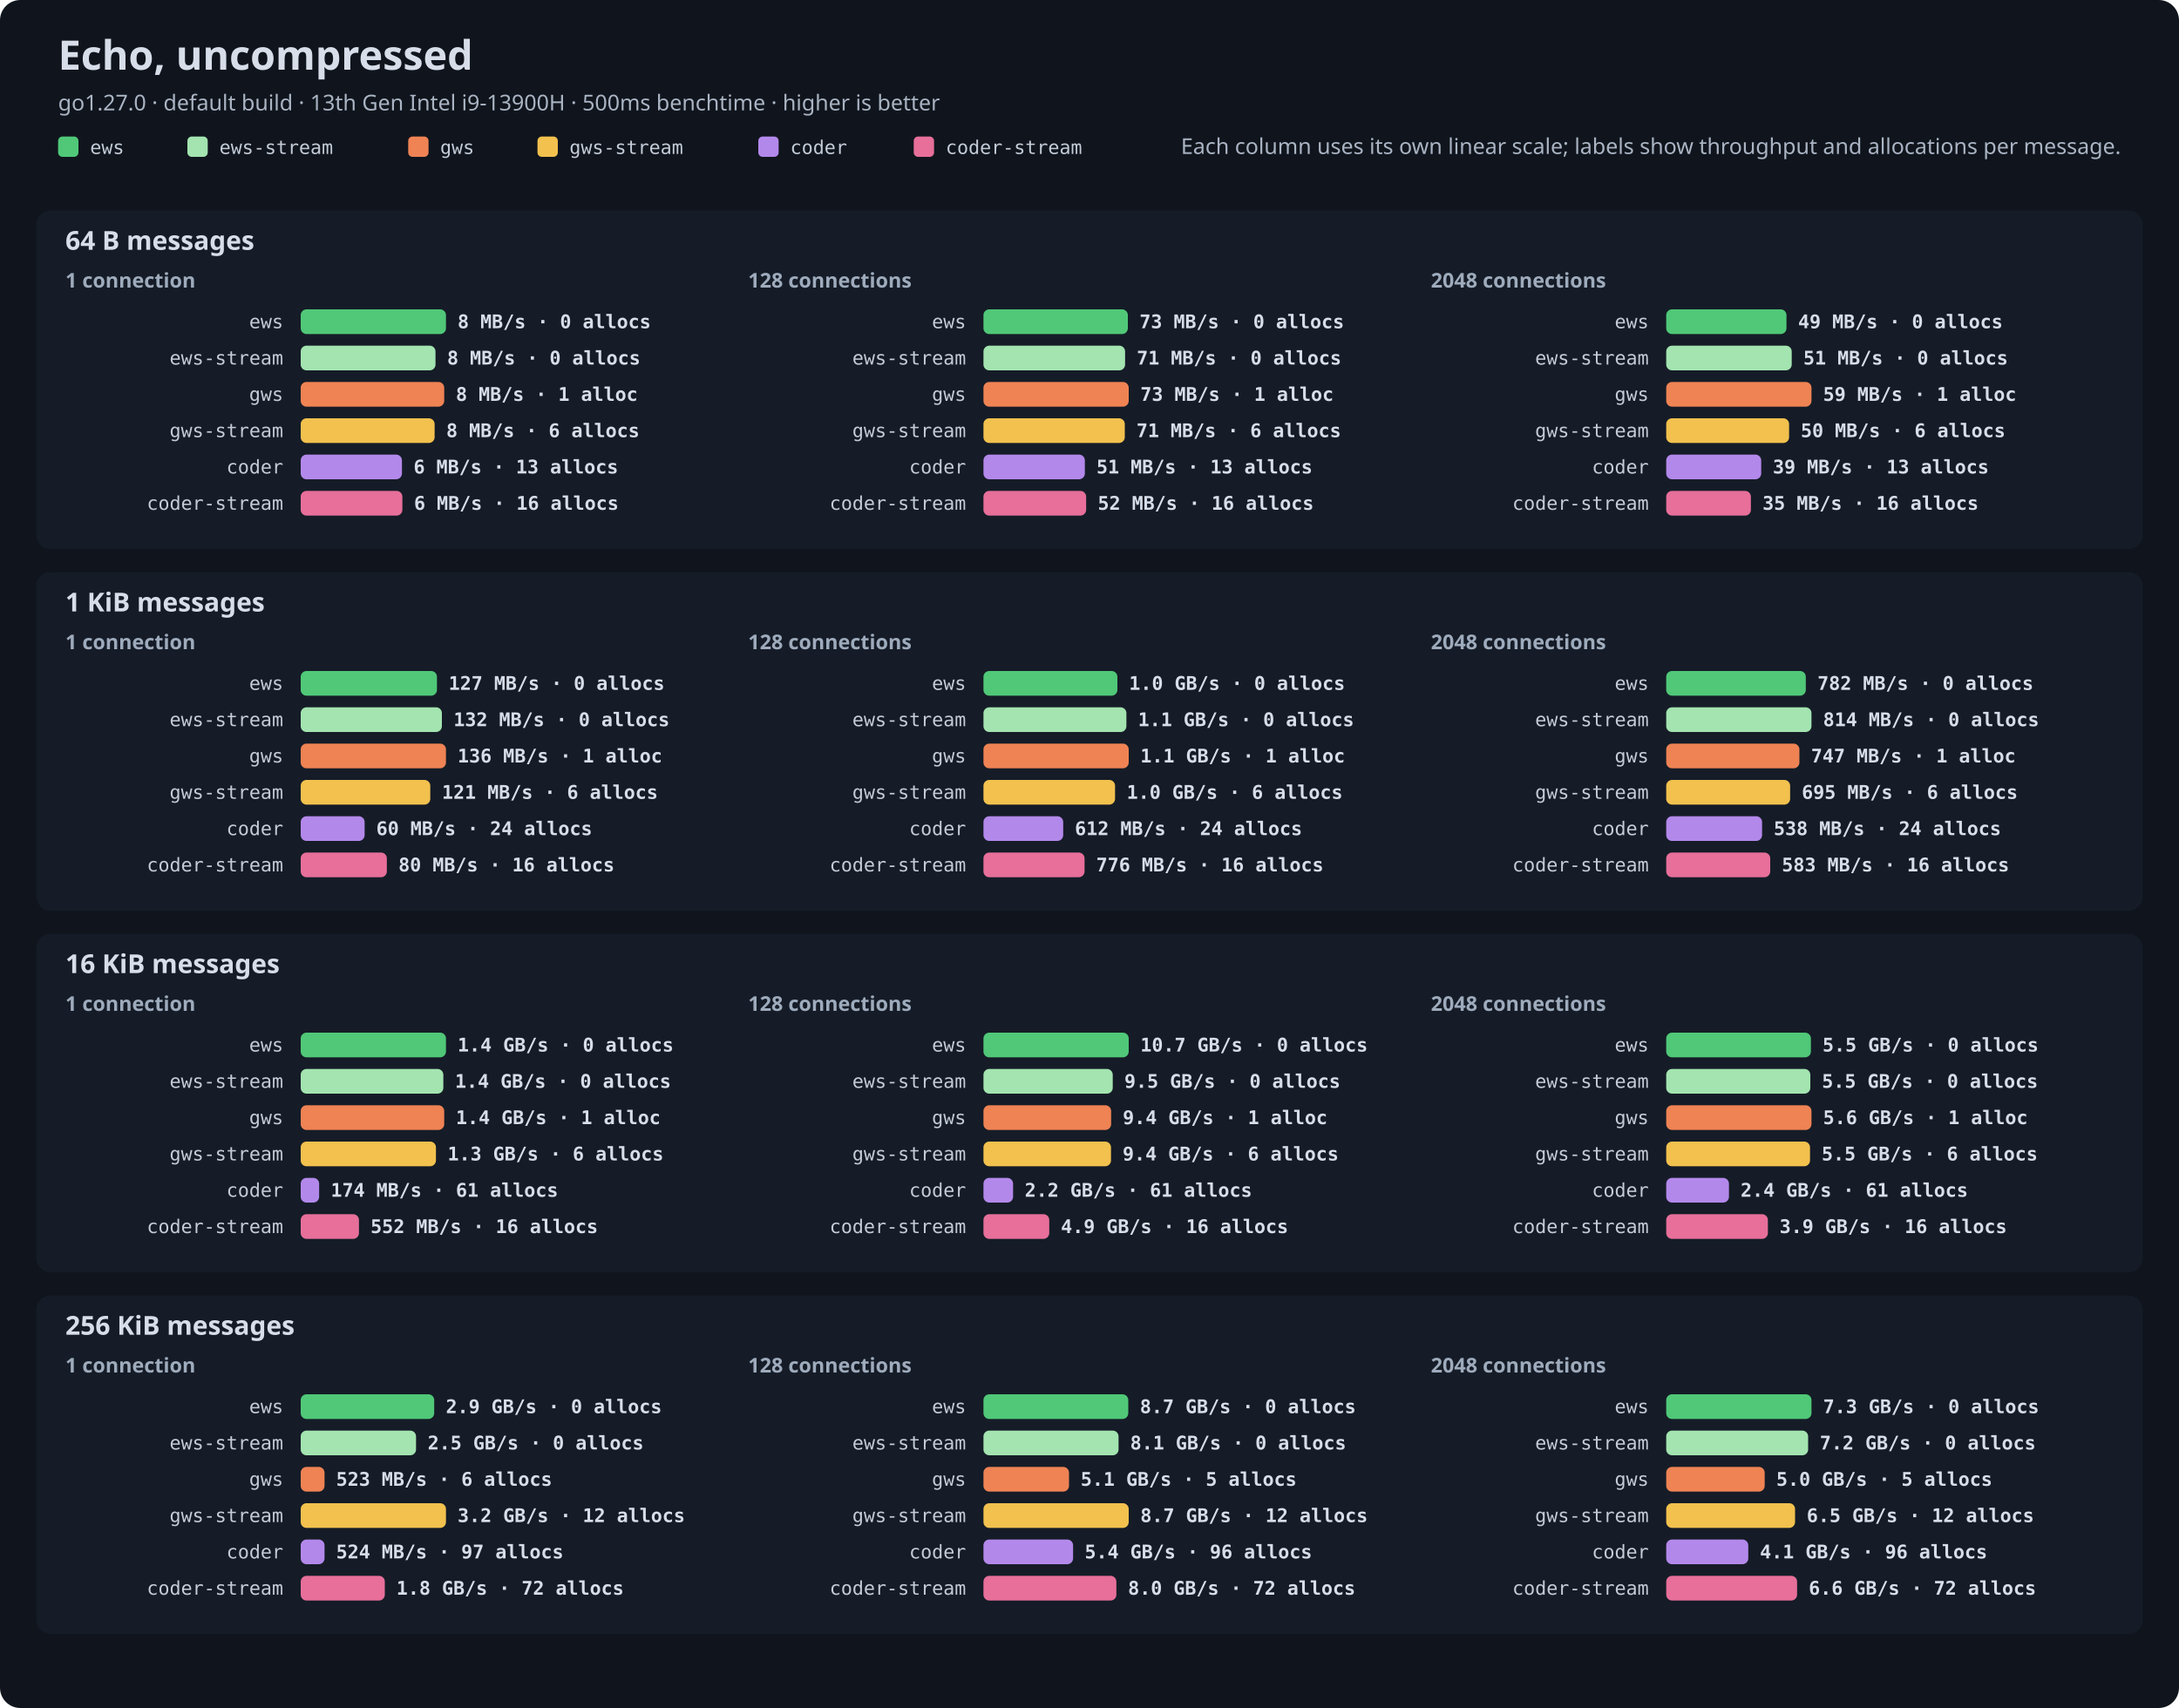
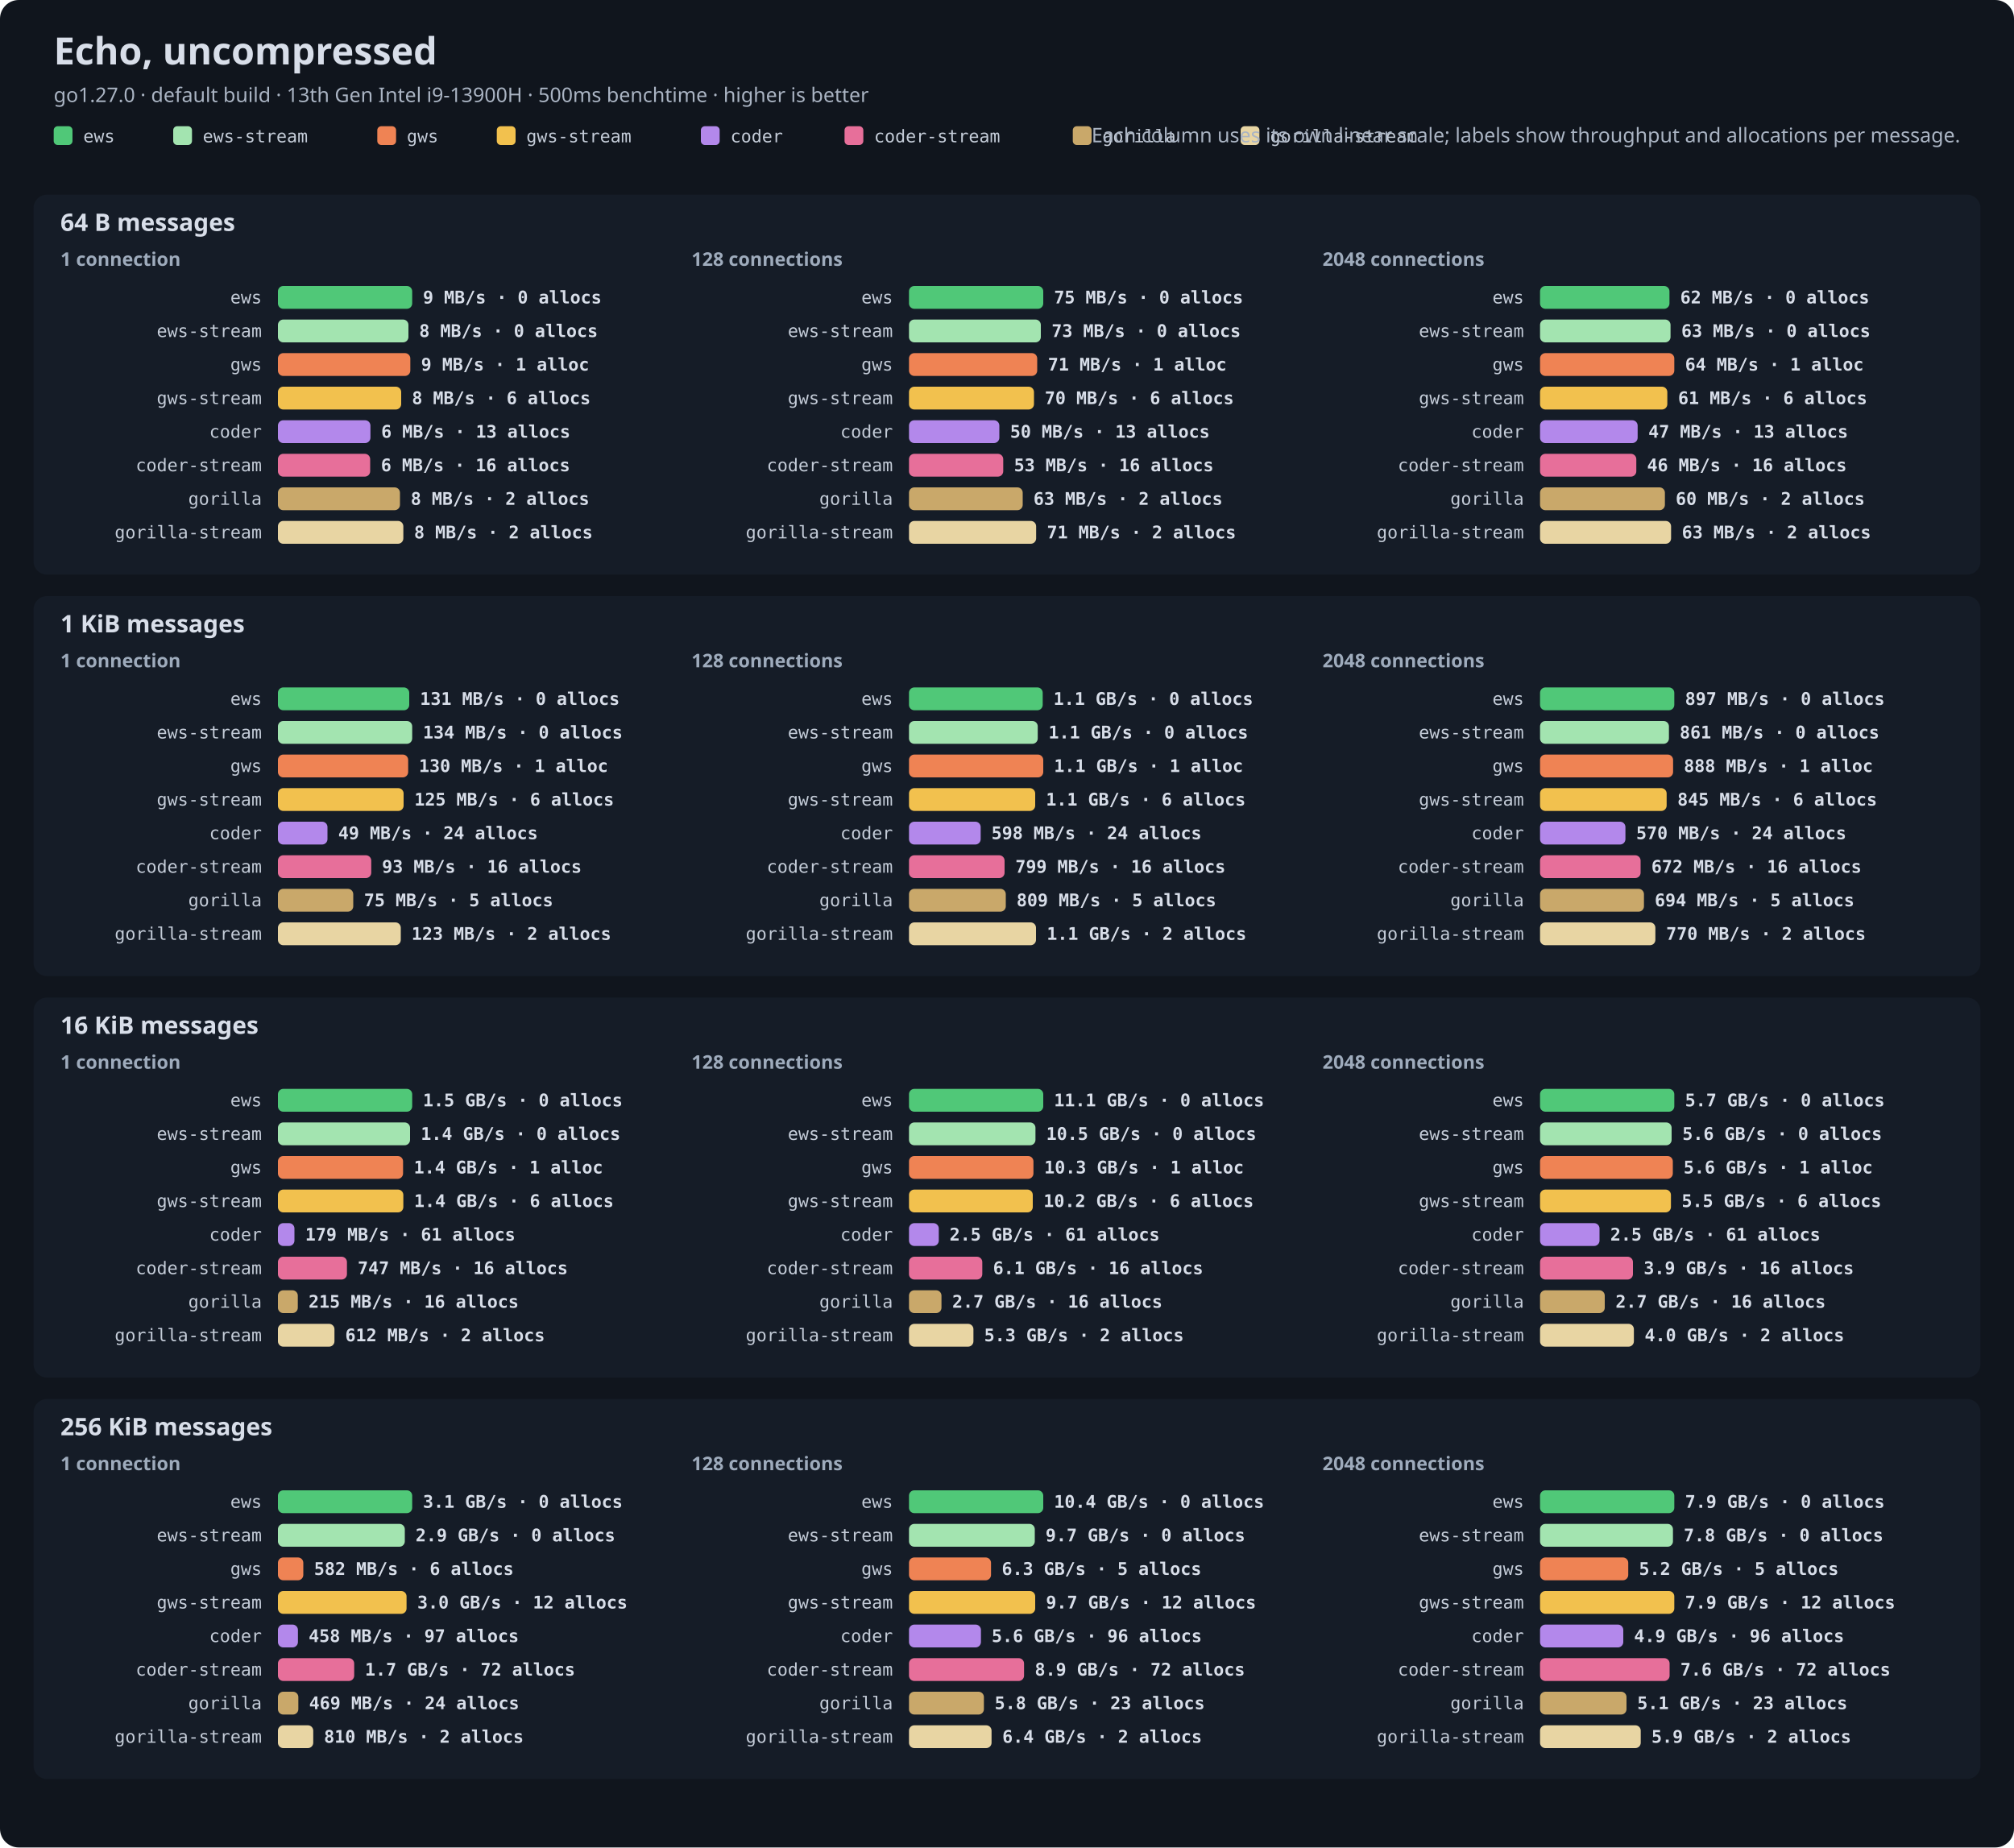
- <svg xmlns="http://www.w3.org/2000/svg" width="1500" height="1176" viewBox="0 0 1500 1176" role="img" aria-labelledby="title desc">
+ <svg xmlns="http://www.w3.org/2000/svg" width="1500" height="1376" viewBox="0 0 1500 1376" role="img" aria-labelledby="title desc">
  <style>text{font-family:ui-monospace,SFMono-Regular,Menlo,Consolas,monospace;fill:#d8dee9}.title{font-family:ui-sans-serif,system-ui,sans-serif;font-size:28px;font-weight:700}.subtitle{font-family:ui-sans-serif,system-ui,sans-serif;font-size:15px;fill:#aab4c3}.group{font-family:ui-sans-serif,system-ui,sans-serif;font-size:18px;font-weight:650}.contract{font-family:ui-sans-serif,system-ui,sans-serif;font-size:14px;font-weight:650;fill:#9eabbc}.series{font-size:13px;fill:#c4ccd8}.value{font-size:13px;font-weight:650}.panel{fill:#151c27}</style>
-   <rect width="1500" height="1176" rx="14" fill="#10151d" />
+   <rect width="1500" height="1376" rx="14" fill="#10151d" />
  <text class="title" x="40" y="48">Echo, uncompressed</text>
  <text class="subtitle" x="40" y="76">go1.27.0 · default build · 13th Gen Intel i9-13900H · 500ms benchtime · higher is better</text>
  <rect x="40" y="94" width="14" height="14" rx="3" fill="#50c878" />
  <text class="series" x="62" y="106">ews</text>
  <rect x="129" y="94" width="14" height="14" rx="3" fill="#a3e4b0" />
  <text class="series" x="151" y="106">ews-stream</text>
  <rect x="281" y="94" width="14" height="14" rx="3" fill="#ef8354" />
  <text class="series" x="303" y="106">gws</text>
  <rect x="370" y="94" width="14" height="14" rx="3" fill="#f2c14e" />
  <text class="series" x="392" y="106">gws-stream</text>
  <rect x="522" y="94" width="14" height="14" rx="3" fill="#b388eb" />
  <text class="series" x="544" y="106">coder</text>
  <rect x="629" y="94" width="14" height="14" rx="3" fill="#e76f9a" />
  <text class="series" x="651" y="106">coder-stream</text>
+   <rect x="799" y="94" width="14" height="14" rx="3" fill="#c9a86a" />
+   <text class="series" x="821" y="106">gorilla</text>
+   <rect x="924" y="94" width="14" height="14" rx="3" fill="#e8d5a3" />
+   <text class="series" x="946" y="106">gorilla-stream</text>
  <text class="subtitle" x="1460" y="106" text-anchor="end">Each column uses its own linear scale; labels show throughput and allocations per message.</text>
  <g transform="translate(0,145)">
-     <rect class="panel" x="25" y="0" width="1450" height="233" rx="10" />
+     <rect class="panel" x="25" y="0" width="1450" height="283" rx="10" />
    <text class="group" x="45" y="27">64 B messages</text>
    <text class="contract" x="45" y="53">1 connection</text>
    <text class="series" x="195" y="81" text-anchor="end">ews</text>
    <rect x="207" y="68" width="100.0" height="17" rx="4" fill="#50c878" />
-     <text class="value" x="315.0" y="81">8 MB/s · 0 allocs</text>
+     <text class="value" x="315.0" y="81">9 MB/s · 0 allocs</text>
    <text class="series" x="195" y="106" text-anchor="end">ews-stream</text>
-     <rect x="207" y="93" width="92.8" height="17" rx="4" fill="#a3e4b0" />
-     <text class="value" x="307.8" y="106">8 MB/s · 0 allocs</text>
+     <rect x="207" y="93" width="97.2" height="17" rx="4" fill="#a3e4b0" />
+     <text class="value" x="312.2" y="106">8 MB/s · 0 allocs</text>
    <text class="series" x="195" y="131" text-anchor="end">gws</text>
-     <rect x="207" y="118" width="98.8" height="17" rx="4" fill="#ef8354" />
-     <text class="value" x="313.8" y="131">8 MB/s · 1 alloc</text>
+     <rect x="207" y="118" width="98.6" height="17" rx="4" fill="#ef8354" />
+     <text class="value" x="313.6" y="131">9 MB/s · 1 alloc</text>
    <text class="series" x="195" y="156" text-anchor="end">gws-stream</text>
-     <rect x="207" y="143" width="92.2" height="17" rx="4" fill="#f2c14e" />
-     <text class="value" x="307.2" y="156">8 MB/s · 6 allocs</text>
+     <rect x="207" y="143" width="91.8" height="17" rx="4" fill="#f2c14e" />
+     <text class="value" x="306.8" y="156">8 MB/s · 6 allocs</text>
    <text class="series" x="195" y="181" text-anchor="end">coder</text>
-     <rect x="207" y="168" width="69.7" height="17" rx="4" fill="#b388eb" />
-     <text class="value" x="284.7" y="181">6 MB/s · 13 allocs</text>
+     <rect x="207" y="168" width="68.9" height="17" rx="4" fill="#b388eb" />
+     <text class="value" x="283.9" y="181">6 MB/s · 13 allocs</text>
    <text class="series" x="195" y="206" text-anchor="end">coder-stream</text>
-     <rect x="207" y="193" width="70.0" height="17" rx="4" fill="#e76f9a" />
-     <text class="value" x="285.0" y="206">6 MB/s · 16 allocs</text>
+     <rect x="207" y="193" width="68.7" height="17" rx="4" fill="#e76f9a" />
+     <text class="value" x="283.7" y="206">6 MB/s · 16 allocs</text>
+     <text class="series" x="195" y="231" text-anchor="end">gorilla</text>
+     <rect x="207" y="218" width="90.9" height="17" rx="4" fill="#c9a86a" />
+     <text class="value" x="305.9" y="231">8 MB/s · 2 allocs</text>
+     <text class="series" x="195" y="256" text-anchor="end">gorilla-stream</text>
+     <rect x="207" y="243" width="93.4" height="17" rx="4" fill="#e8d5a3" />
+     <text class="value" x="308.4" y="256">8 MB/s · 2 allocs</text>
    <text class="contract" x="515" y="53">128 connections</text>
    <text class="series" x="665" y="81" text-anchor="end">ews</text>
-     <rect x="677" y="68" width="99.4" height="17" rx="4" fill="#50c878" />
-     <text class="value" x="784.4" y="81">73 MB/s · 0 allocs</text>
+     <rect x="677" y="68" width="100.0" height="17" rx="4" fill="#50c878" />
+     <text class="value" x="785.0" y="81">75 MB/s · 0 allocs</text>
    <text class="series" x="665" y="106" text-anchor="end">ews-stream</text>
-     <rect x="677" y="93" width="97.5" height="17" rx="4" fill="#a3e4b0" />
-     <text class="value" x="782.5" y="106">71 MB/s · 0 allocs</text>
+     <rect x="677" y="93" width="98.2" height="17" rx="4" fill="#a3e4b0" />
+     <text class="value" x="783.2" y="106">73 MB/s · 0 allocs</text>
    <text class="series" x="665" y="131" text-anchor="end">gws</text>
-     <rect x="677" y="118" width="100.0" height="17" rx="4" fill="#ef8354" />
-     <text class="value" x="785.0" y="131">73 MB/s · 1 alloc</text>
+     <rect x="677" y="118" width="95.5" height="17" rx="4" fill="#ef8354" />
+     <text class="value" x="780.5" y="131">71 MB/s · 1 alloc</text>
    <text class="series" x="665" y="156" text-anchor="end">gws-stream</text>
-     <rect x="677" y="143" width="97.3" height="17" rx="4" fill="#f2c14e" />
-     <text class="value" x="782.3" y="156">71 MB/s · 6 allocs</text>
+     <rect x="677" y="143" width="93.1" height="17" rx="4" fill="#f2c14e" />
+     <text class="value" x="778.1" y="156">70 MB/s · 6 allocs</text>
    <text class="series" x="665" y="181" text-anchor="end">coder</text>
-     <rect x="677" y="168" width="69.8" height="17" rx="4" fill="#b388eb" />
-     <text class="value" x="754.8" y="181">51 MB/s · 13 allocs</text>
+     <rect x="677" y="168" width="67.3" height="17" rx="4" fill="#b388eb" />
+     <text class="value" x="752.3" y="181">50 MB/s · 13 allocs</text>
    <text class="series" x="665" y="206" text-anchor="end">coder-stream</text>
-     <rect x="677" y="193" width="70.7" height="17" rx="4" fill="#e76f9a" />
-     <text class="value" x="755.7" y="206">52 MB/s · 16 allocs</text>
+     <rect x="677" y="193" width="70.2" height="17" rx="4" fill="#e76f9a" />
+     <text class="value" x="755.2" y="206">53 MB/s · 16 allocs</text>
+     <text class="series" x="665" y="231" text-anchor="end">gorilla</text>
+     <rect x="677" y="218" width="84.7" height="17" rx="4" fill="#c9a86a" />
+     <text class="value" x="769.7" y="231">63 MB/s · 2 allocs</text>
+     <text class="series" x="665" y="256" text-anchor="end">gorilla-stream</text>
+     <rect x="677" y="243" width="94.7" height="17" rx="4" fill="#e8d5a3" />
+     <text class="value" x="779.7" y="256">71 MB/s · 2 allocs</text>
    <text class="contract" x="985" y="53">2048 connections</text>
    <text class="series" x="1135" y="81" text-anchor="end">ews</text>
-     <rect x="1147" y="68" width="82.8" height="17" rx="4" fill="#50c878" />
-     <text class="value" x="1237.8" y="81">49 MB/s · 0 allocs</text>
+     <rect x="1147" y="68" width="96.4" height="17" rx="4" fill="#50c878" />
+     <text class="value" x="1251.4" y="81">62 MB/s · 0 allocs</text>
    <text class="series" x="1135" y="106" text-anchor="end">ews-stream</text>
-     <rect x="1147" y="93" width="86.4" height="17" rx="4" fill="#a3e4b0" />
-     <text class="value" x="1241.4" y="106">51 MB/s · 0 allocs</text>
+     <rect x="1147" y="93" width="97.2" height="17" rx="4" fill="#a3e4b0" />
+     <text class="value" x="1252.2" y="106">63 MB/s · 0 allocs</text>
    <text class="series" x="1135" y="131" text-anchor="end">gws</text>
    <rect x="1147" y="118" width="100.0" height="17" rx="4" fill="#ef8354" />
-     <text class="value" x="1255.0" y="131">59 MB/s · 1 alloc</text>
+     <text class="value" x="1255.0" y="131">64 MB/s · 1 alloc</text>
    <text class="series" x="1135" y="156" text-anchor="end">gws-stream</text>
-     <rect x="1147" y="143" width="84.6" height="17" rx="4" fill="#f2c14e" />
-     <text class="value" x="1239.6" y="156">50 MB/s · 6 allocs</text>
+     <rect x="1147" y="143" width="94.8" height="17" rx="4" fill="#f2c14e" />
+     <text class="value" x="1249.8" y="156">61 MB/s · 6 allocs</text>
    <text class="series" x="1135" y="181" text-anchor="end">coder</text>
-     <rect x="1147" y="168" width="65.4" height="17" rx="4" fill="#b388eb" />
-     <text class="value" x="1220.4" y="181">39 MB/s · 13 allocs</text>
+     <rect x="1147" y="168" width="72.7" height="17" rx="4" fill="#b388eb" />
+     <text class="value" x="1227.7" y="181">47 MB/s · 13 allocs</text>
    <text class="series" x="1135" y="206" text-anchor="end">coder-stream</text>
-     <rect x="1147" y="193" width="58.3" height="17" rx="4" fill="#e76f9a" />
-     <text class="value" x="1213.3" y="206">35 MB/s · 16 allocs</text>
+     <rect x="1147" y="193" width="71.7" height="17" rx="4" fill="#e76f9a" />
+     <text class="value" x="1226.7" y="206">46 MB/s · 16 allocs</text>
+     <text class="series" x="1135" y="231" text-anchor="end">gorilla</text>
+     <rect x="1147" y="218" width="93.0" height="17" rx="4" fill="#c9a86a" />
+     <text class="value" x="1248.0" y="231">60 MB/s · 2 allocs</text>
+     <text class="series" x="1135" y="256" text-anchor="end">gorilla-stream</text>
+     <rect x="1147" y="243" width="97.6" height="17" rx="4" fill="#e8d5a3" />
+     <text class="value" x="1252.6" y="256">63 MB/s · 2 allocs</text>
  </g>
-   <g transform="translate(0,394)">
-     <rect class="panel" x="25" y="0" width="1450" height="233" rx="10" />
+   <g transform="translate(0,444)">
+     <rect class="panel" x="25" y="0" width="1450" height="283" rx="10" />
    <text class="group" x="45" y="27">1 KiB messages</text>
    <text class="contract" x="45" y="53">1 connection</text>
    <text class="series" x="195" y="81" text-anchor="end">ews</text>
-     <rect x="207" y="68" width="93.8" height="17" rx="4" fill="#50c878" />
-     <text class="value" x="308.8" y="81">127 MB/s · 0 allocs</text>
+     <rect x="207" y="68" width="97.8" height="17" rx="4" fill="#50c878" />
+     <text class="value" x="312.8" y="81">131 MB/s · 0 allocs</text>
    <text class="series" x="195" y="106" text-anchor="end">ews-stream</text>
-     <rect x="207" y="93" width="97.2" height="17" rx="4" fill="#a3e4b0" />
-     <text class="value" x="312.2" y="106">132 MB/s · 0 allocs</text>
+     <rect x="207" y="93" width="100.0" height="17" rx="4" fill="#a3e4b0" />
+     <text class="value" x="315.0" y="106">134 MB/s · 0 allocs</text>
    <text class="series" x="195" y="131" text-anchor="end">gws</text>
-     <rect x="207" y="118" width="100.0" height="17" rx="4" fill="#ef8354" />
-     <text class="value" x="315.0" y="131">136 MB/s · 1 alloc</text>
+     <rect x="207" y="118" width="97.0" height="17" rx="4" fill="#ef8354" />
+     <text class="value" x="312.0" y="131">130 MB/s · 1 alloc</text>
    <text class="series" x="195" y="156" text-anchor="end">gws-stream</text>
-     <rect x="207" y="143" width="89.2" height="17" rx="4" fill="#f2c14e" />
-     <text class="value" x="304.2" y="156">121 MB/s · 6 allocs</text>
+     <rect x="207" y="143" width="93.6" height="17" rx="4" fill="#f2c14e" />
+     <text class="value" x="308.6" y="156">125 MB/s · 6 allocs</text>
    <text class="series" x="195" y="181" text-anchor="end">coder</text>
-     <rect x="207" y="168" width="44.0" height="17" rx="4" fill="#b388eb" />
-     <text class="value" x="259.0" y="181">60 MB/s · 24 allocs</text>
+     <rect x="207" y="168" width="36.9" height="17" rx="4" fill="#b388eb" />
+     <text class="value" x="251.9" y="181">49 MB/s · 24 allocs</text>
    <text class="series" x="195" y="206" text-anchor="end">coder-stream</text>
-     <rect x="207" y="193" width="59.3" height="17" rx="4" fill="#e76f9a" />
-     <text class="value" x="274.3" y="206">80 MB/s · 16 allocs</text>
+     <rect x="207" y="193" width="69.5" height="17" rx="4" fill="#e76f9a" />
+     <text class="value" x="284.5" y="206">93 MB/s · 16 allocs</text>
+     <text class="series" x="195" y="231" text-anchor="end">gorilla</text>
+     <rect x="207" y="218" width="56.1" height="17" rx="4" fill="#c9a86a" />
+     <text class="value" x="271.1" y="231">75 MB/s · 5 allocs</text>
+     <text class="series" x="195" y="256" text-anchor="end">gorilla-stream</text>
+     <rect x="207" y="243" width="91.5" height="17" rx="4" fill="#e8d5a3" />
+     <text class="value" x="306.5" y="256">123 MB/s · 2 allocs</text>
    <text class="contract" x="515" y="53">128 connections</text>
    <text class="series" x="665" y="81" text-anchor="end">ews</text>
-     <rect x="677" y="68" width="92.2" height="17" rx="4" fill="#50c878" />
-     <text class="value" x="777.2" y="81">1.0 GB/s · 0 allocs</text>
+     <rect x="677" y="68" width="99.6" height="17" rx="4" fill="#50c878" />
+     <text class="value" x="784.6" y="81">1.1 GB/s · 0 allocs</text>
    <text class="series" x="665" y="106" text-anchor="end">ews-stream</text>
-     <rect x="677" y="93" width="98.4" height="17" rx="4" fill="#a3e4b0" />
-     <text class="value" x="783.4" y="106">1.1 GB/s · 0 allocs</text>
+     <rect x="677" y="93" width="95.9" height="17" rx="4" fill="#a3e4b0" />
+     <text class="value" x="780.9" y="106">1.1 GB/s · 0 allocs</text>
    <text class="series" x="665" y="131" text-anchor="end">gws</text>
    <rect x="677" y="118" width="100.0" height="17" rx="4" fill="#ef8354" />
    <text class="value" x="785.0" y="131">1.1 GB/s · 1 alloc</text>
    <text class="series" x="665" y="156" text-anchor="end">gws-stream</text>
-     <rect x="677" y="143" width="90.6" height="17" rx="4" fill="#f2c14e" />
-     <text class="value" x="775.6" y="156">1.0 GB/s · 6 allocs</text>
+     <rect x="677" y="143" width="94.0" height="17" rx="4" fill="#f2c14e" />
+     <text class="value" x="779.0" y="156">1.1 GB/s · 6 allocs</text>
    <text class="series" x="665" y="181" text-anchor="end">coder</text>
-     <rect x="677" y="168" width="54.9" height="17" rx="4" fill="#b388eb" />
-     <text class="value" x="739.9" y="181">612 MB/s · 24 allocs</text>
+     <rect x="677" y="168" width="53.4" height="17" rx="4" fill="#b388eb" />
+     <text class="value" x="738.4" y="181">598 MB/s · 24 allocs</text>
    <text class="series" x="665" y="206" text-anchor="end">coder-stream</text>
-     <rect x="677" y="193" width="69.6" height="17" rx="4" fill="#e76f9a" />
-     <text class="value" x="754.6" y="206">776 MB/s · 16 allocs</text>
+     <rect x="677" y="193" width="71.2" height="17" rx="4" fill="#e76f9a" />
+     <text class="value" x="756.2" y="206">799 MB/s · 16 allocs</text>
+     <text class="series" x="665" y="231" text-anchor="end">gorilla</text>
+     <rect x="677" y="218" width="72.1" height="17" rx="4" fill="#c9a86a" />
+     <text class="value" x="757.1" y="231">809 MB/s · 5 allocs</text>
+     <text class="series" x="665" y="256" text-anchor="end">gorilla-stream</text>
+     <rect x="677" y="243" width="94.6" height="17" rx="4" fill="#e8d5a3" />
+     <text class="value" x="779.6" y="256">1.1 GB/s · 2 allocs</text>
    <text class="contract" x="985" y="53">2048 connections</text>
    <text class="series" x="1135" y="81" text-anchor="end">ews</text>
-     <rect x="1147" y="68" width="96.1" height="17" rx="4" fill="#50c878" />
-     <text class="value" x="1251.1" y="81">782 MB/s · 0 allocs</text>
+     <rect x="1147" y="68" width="100.0" height="17" rx="4" fill="#50c878" />
+     <text class="value" x="1255.0" y="81">897 MB/s · 0 allocs</text>
    <text class="series" x="1135" y="106" text-anchor="end">ews-stream</text>
-     <rect x="1147" y="93" width="100.0" height="17" rx="4" fill="#a3e4b0" />
-     <text class="value" x="1255.0" y="106">814 MB/s · 0 allocs</text>
+     <rect x="1147" y="93" width="96.0" height="17" rx="4" fill="#a3e4b0" />
+     <text class="value" x="1251.0" y="106">861 MB/s · 0 allocs</text>
    <text class="series" x="1135" y="131" text-anchor="end">gws</text>
-     <rect x="1147" y="118" width="91.7" height="17" rx="4" fill="#ef8354" />
-     <text class="value" x="1246.7" y="131">747 MB/s · 1 alloc</text>
+     <rect x="1147" y="118" width="99.1" height="17" rx="4" fill="#ef8354" />
+     <text class="value" x="1254.1" y="131">888 MB/s · 1 alloc</text>
    <text class="series" x="1135" y="156" text-anchor="end">gws-stream</text>
-     <rect x="1147" y="143" width="85.3" height="17" rx="4" fill="#f2c14e" />
-     <text class="value" x="1240.3" y="156">695 MB/s · 6 allocs</text>
+     <rect x="1147" y="143" width="94.3" height="17" rx="4" fill="#f2c14e" />
+     <text class="value" x="1249.3" y="156">845 MB/s · 6 allocs</text>
    <text class="series" x="1135" y="181" text-anchor="end">coder</text>
-     <rect x="1147" y="168" width="66.0" height="17" rx="4" fill="#b388eb" />
-     <text class="value" x="1221.0" y="181">538 MB/s · 24 allocs</text>
+     <rect x="1147" y="168" width="63.6" height="17" rx="4" fill="#b388eb" />
+     <text class="value" x="1218.6" y="181">570 MB/s · 24 allocs</text>
    <text class="series" x="1135" y="206" text-anchor="end">coder-stream</text>
-     <rect x="1147" y="193" width="71.6" height="17" rx="4" fill="#e76f9a" />
-     <text class="value" x="1226.6" y="206">583 MB/s · 16 allocs</text>
+     <rect x="1147" y="193" width="74.9" height="17" rx="4" fill="#e76f9a" />
+     <text class="value" x="1229.9" y="206">672 MB/s · 16 allocs</text>
+     <text class="series" x="1135" y="231" text-anchor="end">gorilla</text>
+     <rect x="1147" y="218" width="77.4" height="17" rx="4" fill="#c9a86a" />
+     <text class="value" x="1232.4" y="231">694 MB/s · 5 allocs</text>
+     <text class="series" x="1135" y="256" text-anchor="end">gorilla-stream</text>
+     <rect x="1147" y="243" width="85.9" height="17" rx="4" fill="#e8d5a3" />
+     <text class="value" x="1240.9" y="256">770 MB/s · 2 allocs</text>
  </g>
-   <g transform="translate(0,643)">
-     <rect class="panel" x="25" y="0" width="1450" height="233" rx="10" />
+   <g transform="translate(0,743)">
+     <rect class="panel" x="25" y="0" width="1450" height="283" rx="10" />
    <text class="group" x="45" y="27">16 KiB messages</text>
    <text class="contract" x="45" y="53">1 connection</text>
    <text class="series" x="195" y="81" text-anchor="end">ews</text>
    <rect x="207" y="68" width="100.0" height="17" rx="4" fill="#50c878" />
-     <text class="value" x="315.0" y="81">1.4 GB/s · 0 allocs</text>
+     <text class="value" x="315.0" y="81">1.5 GB/s · 0 allocs</text>
    <text class="series" x="195" y="106" text-anchor="end">ews-stream</text>
-     <rect x="207" y="93" width="98.2" height="17" rx="4" fill="#a3e4b0" />
-     <text class="value" x="313.2" y="106">1.4 GB/s · 0 allocs</text>
+     <rect x="207" y="93" width="98.4" height="17" rx="4" fill="#a3e4b0" />
+     <text class="value" x="313.4" y="106">1.4 GB/s · 0 allocs</text>
    <text class="series" x="195" y="131" text-anchor="end">gws</text>
-     <rect x="207" y="118" width="98.8" height="17" rx="4" fill="#ef8354" />
-     <text class="value" x="313.8" y="131">1.4 GB/s · 1 alloc</text>
+     <rect x="207" y="118" width="93.2" height="17" rx="4" fill="#ef8354" />
+     <text class="value" x="308.2" y="131">1.4 GB/s · 1 alloc</text>
    <text class="series" x="195" y="156" text-anchor="end">gws-stream</text>
-     <rect x="207" y="143" width="93.1" height="17" rx="4" fill="#f2c14e" />
-     <text class="value" x="308.1" y="156">1.3 GB/s · 6 allocs</text>
+     <rect x="207" y="143" width="93.4" height="17" rx="4" fill="#f2c14e" />
+     <text class="value" x="308.4" y="156">1.4 GB/s · 6 allocs</text>
    <text class="series" x="195" y="181" text-anchor="end">coder</text>
-     <rect x="207" y="168" width="12.7" height="17" rx="4" fill="#b388eb" />
-     <text class="value" x="227.7" y="181">174 MB/s · 61 allocs</text>
+     <rect x="207" y="168" width="12.3" height="17" rx="4" fill="#b388eb" />
+     <text class="value" x="227.3" y="181">179 MB/s · 61 allocs</text>
    <text class="series" x="195" y="206" text-anchor="end">coder-stream</text>
-     <rect x="207" y="193" width="40.1" height="17" rx="4" fill="#e76f9a" />
-     <text class="value" x="255.1" y="206">552 MB/s · 16 allocs</text>
+     <rect x="207" y="193" width="51.4" height="17" rx="4" fill="#e76f9a" />
+     <text class="value" x="266.4" y="206">747 MB/s · 16 allocs</text>
+     <text class="series" x="195" y="231" text-anchor="end">gorilla</text>
+     <rect x="207" y="218" width="14.8" height="17" rx="4" fill="#c9a86a" />
+     <text class="value" x="229.8" y="231">215 MB/s · 16 allocs</text>
+     <text class="series" x="195" y="256" text-anchor="end">gorilla-stream</text>
+     <rect x="207" y="243" width="42.1" height="17" rx="4" fill="#e8d5a3" />
+     <text class="value" x="257.1" y="256">612 MB/s · 2 allocs</text>
    <text class="contract" x="515" y="53">128 connections</text>
    <text class="series" x="665" y="81" text-anchor="end">ews</text>
    <rect x="677" y="68" width="100.0" height="17" rx="4" fill="#50c878" />
-     <text class="value" x="785.0" y="81">10.7 GB/s · 0 allocs</text>
+     <text class="value" x="785.0" y="81">11.1 GB/s · 0 allocs</text>
    <text class="series" x="665" y="106" text-anchor="end">ews-stream</text>
-     <rect x="677" y="93" width="89.0" height="17" rx="4" fill="#a3e4b0" />
-     <text class="value" x="774.0" y="106">9.5 GB/s · 0 allocs</text>
+     <rect x="677" y="93" width="94.2" height="17" rx="4" fill="#a3e4b0" />
+     <text class="value" x="779.2" y="106">10.5 GB/s · 0 allocs</text>
    <text class="series" x="665" y="131" text-anchor="end">gws</text>
-     <rect x="677" y="118" width="87.9" height="17" rx="4" fill="#ef8354" />
-     <text class="value" x="772.9" y="131">9.4 GB/s · 1 alloc</text>
+     <rect x="677" y="118" width="92.7" height="17" rx="4" fill="#ef8354" />
+     <text class="value" x="777.7" y="131">10.3 GB/s · 1 alloc</text>
    <text class="series" x="665" y="156" text-anchor="end">gws-stream</text>
-     <rect x="677" y="143" width="87.8" height="17" rx="4" fill="#f2c14e" />
-     <text class="value" x="772.8" y="156">9.4 GB/s · 6 allocs</text>
+     <rect x="677" y="143" width="92.2" height="17" rx="4" fill="#f2c14e" />
+     <text class="value" x="777.2" y="156">10.2 GB/s · 6 allocs</text>
    <text class="series" x="665" y="181" text-anchor="end">coder</text>
-     <rect x="677" y="168" width="20.4" height="17" rx="4" fill="#b388eb" />
-     <text class="value" x="705.4" y="181">2.2 GB/s · 61 allocs</text>
+     <rect x="677" y="168" width="22.2" height="17" rx="4" fill="#b388eb" />
+     <text class="value" x="707.2" y="181">2.5 GB/s · 61 allocs</text>
    <text class="series" x="665" y="206" text-anchor="end">coder-stream</text>
-     <rect x="677" y="193" width="45.3" height="17" rx="4" fill="#e76f9a" />
-     <text class="value" x="730.3" y="206">4.9 GB/s · 16 allocs</text>
+     <rect x="677" y="193" width="54.6" height="17" rx="4" fill="#e76f9a" />
+     <text class="value" x="739.6" y="206">6.1 GB/s · 16 allocs</text>
+     <text class="series" x="665" y="231" text-anchor="end">gorilla</text>
+     <rect x="677" y="218" width="24.2" height="17" rx="4" fill="#c9a86a" />
+     <text class="value" x="709.2" y="231">2.7 GB/s · 16 allocs</text>
+     <text class="series" x="665" y="256" text-anchor="end">gorilla-stream</text>
+     <rect x="677" y="243" width="48.0" height="17" rx="4" fill="#e8d5a3" />
+     <text class="value" x="733.0" y="256">5.3 GB/s · 2 allocs</text>
    <text class="contract" x="985" y="53">2048 connections</text>
    <text class="series" x="1135" y="81" text-anchor="end">ews</text>
-     <rect x="1147" y="68" width="99.6" height="17" rx="4" fill="#50c878" />
-     <text class="value" x="1254.6" y="81">5.5 GB/s · 0 allocs</text>
+     <rect x="1147" y="68" width="100.0" height="17" rx="4" fill="#50c878" />
+     <text class="value" x="1255.0" y="81">5.7 GB/s · 0 allocs</text>
    <text class="series" x="1135" y="106" text-anchor="end">ews-stream</text>
-     <rect x="1147" y="93" width="99.2" height="17" rx="4" fill="#a3e4b0" />
-     <text class="value" x="1254.2" y="106">5.5 GB/s · 0 allocs</text>
+     <rect x="1147" y="93" width="98.0" height="17" rx="4" fill="#a3e4b0" />
+     <text class="value" x="1253.0" y="106">5.6 GB/s · 0 allocs</text>
    <text class="series" x="1135" y="131" text-anchor="end">gws</text>
-     <rect x="1147" y="118" width="100.0" height="17" rx="4" fill="#ef8354" />
-     <text class="value" x="1255.0" y="131">5.6 GB/s · 1 alloc</text>
+     <rect x="1147" y="118" width="98.9" height="17" rx="4" fill="#ef8354" />
+     <text class="value" x="1253.9" y="131">5.6 GB/s · 1 alloc</text>
    <text class="series" x="1135" y="156" text-anchor="end">gws-stream</text>
-     <rect x="1147" y="143" width="99.0" height="17" rx="4" fill="#f2c14e" />
-     <text class="value" x="1254.0" y="156">5.5 GB/s · 6 allocs</text>
+     <rect x="1147" y="143" width="97.5" height="17" rx="4" fill="#f2c14e" />
+     <text class="value" x="1252.5" y="156">5.5 GB/s · 6 allocs</text>
    <text class="series" x="1135" y="181" text-anchor="end">coder</text>
-     <rect x="1147" y="168" width="43.2" height="17" rx="4" fill="#b388eb" />
-     <text class="value" x="1198.2" y="181">2.4 GB/s · 61 allocs</text>
+     <rect x="1147" y="168" width="44.3" height="17" rx="4" fill="#b388eb" />
+     <text class="value" x="1199.3" y="181">2.5 GB/s · 61 allocs</text>
    <text class="series" x="1135" y="206" text-anchor="end">coder-stream</text>
-     <rect x="1147" y="193" width="70.0" height="17" rx="4" fill="#e76f9a" />
-     <text class="value" x="1225.0" y="206">3.9 GB/s · 16 allocs</text>
+     <rect x="1147" y="193" width="69.2" height="17" rx="4" fill="#e76f9a" />
+     <text class="value" x="1224.2" y="206">3.9 GB/s · 16 allocs</text>
+     <text class="series" x="1135" y="231" text-anchor="end">gorilla</text>
+     <rect x="1147" y="218" width="48.2" height="17" rx="4" fill="#c9a86a" />
+     <text class="value" x="1203.2" y="231">2.7 GB/s · 16 allocs</text>
+     <text class="series" x="1135" y="256" text-anchor="end">gorilla-stream</text>
+     <rect x="1147" y="243" width="69.9" height="17" rx="4" fill="#e8d5a3" />
+     <text class="value" x="1224.9" y="256">4.0 GB/s · 2 allocs</text>
  </g>
-   <g transform="translate(0,892)">
-     <rect class="panel" x="25" y="0" width="1450" height="233" rx="10" />
+   <g transform="translate(0,1042)">
+     <rect class="panel" x="25" y="0" width="1450" height="283" rx="10" />
    <text class="group" x="45" y="27">256 KiB messages</text>
    <text class="contract" x="45" y="53">1 connection</text>
    <text class="series" x="195" y="81" text-anchor="end">ews</text>
-     <rect x="207" y="68" width="91.9" height="17" rx="4" fill="#50c878" />
-     <text class="value" x="306.9" y="81">2.9 GB/s · 0 allocs</text>
+     <rect x="207" y="68" width="100.0" height="17" rx="4" fill="#50c878" />
+     <text class="value" x="315.0" y="81">3.1 GB/s · 0 allocs</text>
    <text class="series" x="195" y="106" text-anchor="end">ews-stream</text>
-     <rect x="207" y="93" width="79.4" height="17" rx="4" fill="#a3e4b0" />
-     <text class="value" x="294.4" y="106">2.5 GB/s · 0 allocs</text>
+     <rect x="207" y="93" width="94.5" height="17" rx="4" fill="#a3e4b0" />
+     <text class="value" x="309.5" y="106">2.9 GB/s · 0 allocs</text>
    <text class="series" x="195" y="131" text-anchor="end">gws</text>
-     <rect x="207" y="118" width="16.4" height="17" rx="4" fill="#ef8354" />
-     <text class="value" x="231.4" y="131">523 MB/s · 6 allocs</text>
+     <rect x="207" y="118" width="18.9" height="17" rx="4" fill="#ef8354" />
+     <text class="value" x="233.9" y="131">582 MB/s · 6 allocs</text>
    <text class="series" x="195" y="156" text-anchor="end">gws-stream</text>
-     <rect x="207" y="143" width="100.0" height="17" rx="4" fill="#f2c14e" />
-     <text class="value" x="315.0" y="156">3.2 GB/s · 12 allocs</text>
+     <rect x="207" y="143" width="95.8" height="17" rx="4" fill="#f2c14e" />
+     <text class="value" x="310.8" y="156">3.0 GB/s · 12 allocs</text>
    <text class="series" x="195" y="181" text-anchor="end">coder</text>
-     <rect x="207" y="168" width="16.4" height="17" rx="4" fill="#b388eb" />
-     <text class="value" x="231.4" y="181">524 MB/s · 97 allocs</text>
+     <rect x="207" y="168" width="14.9" height="17" rx="4" fill="#b388eb" />
+     <text class="value" x="229.9" y="181">458 MB/s · 97 allocs</text>
    <text class="series" x="195" y="206" text-anchor="end">coder-stream</text>
-     <rect x="207" y="193" width="57.9" height="17" rx="4" fill="#e76f9a" />
-     <text class="value" x="272.9" y="206">1.8 GB/s · 72 allocs</text>
+     <rect x="207" y="193" width="56.8" height="17" rx="4" fill="#e76f9a" />
+     <text class="value" x="271.8" y="206">1.7 GB/s · 72 allocs</text>
+     <text class="series" x="195" y="231" text-anchor="end">gorilla</text>
+     <rect x="207" y="218" width="15.2" height="17" rx="4" fill="#c9a86a" />
+     <text class="value" x="230.2" y="231">469 MB/s · 24 allocs</text>
+     <text class="series" x="195" y="256" text-anchor="end">gorilla-stream</text>
+     <rect x="207" y="243" width="26.3" height="17" rx="4" fill="#e8d5a3" />
+     <text class="value" x="241.3" y="256">810 MB/s · 2 allocs</text>
    <text class="contract" x="515" y="53">128 connections</text>
    <text class="series" x="665" y="81" text-anchor="end">ews</text>
-     <rect x="677" y="68" width="99.7" height="17" rx="4" fill="#50c878" />
-     <text class="value" x="784.7" y="81">8.7 GB/s · 0 allocs</text>
+     <rect x="677" y="68" width="100.0" height="17" rx="4" fill="#50c878" />
+     <text class="value" x="785.0" y="81">10.4 GB/s · 0 allocs</text>
    <text class="series" x="665" y="106" text-anchor="end">ews-stream</text>
-     <rect x="677" y="93" width="93.0" height="17" rx="4" fill="#a3e4b0" />
-     <text class="value" x="778.0" y="106">8.1 GB/s · 0 allocs</text>
+     <rect x="677" y="93" width="93.7" height="17" rx="4" fill="#a3e4b0" />
+     <text class="value" x="778.7" y="106">9.7 GB/s · 0 allocs</text>
    <text class="series" x="665" y="131" text-anchor="end">gws</text>
-     <rect x="677" y="118" width="58.9" height="17" rx="4" fill="#ef8354" />
-     <text class="value" x="743.9" y="131">5.1 GB/s · 5 allocs</text>
+     <rect x="677" y="118" width="61.1" height="17" rx="4" fill="#ef8354" />
+     <text class="value" x="746.1" y="131">6.3 GB/s · 5 allocs</text>
    <text class="series" x="665" y="156" text-anchor="end">gws-stream</text>
-     <rect x="677" y="143" width="100.0" height="17" rx="4" fill="#f2c14e" />
-     <text class="value" x="785.0" y="156">8.7 GB/s · 12 allocs</text>
+     <rect x="677" y="143" width="94.0" height="17" rx="4" fill="#f2c14e" />
+     <text class="value" x="779.0" y="156">9.7 GB/s · 12 allocs</text>
    <text class="series" x="665" y="181" text-anchor="end">coder</text>
-     <rect x="677" y="168" width="61.7" height="17" rx="4" fill="#b388eb" />
-     <text class="value" x="746.7" y="181">5.4 GB/s · 96 allocs</text>
+     <rect x="677" y="168" width="53.6" height="17" rx="4" fill="#b388eb" />
+     <text class="value" x="738.6" y="181">5.6 GB/s · 96 allocs</text>
    <text class="series" x="665" y="206" text-anchor="end">coder-stream</text>
-     <rect x="677" y="193" width="91.5" height="17" rx="4" fill="#e76f9a" />
-     <text class="value" x="776.5" y="206">8.0 GB/s · 72 allocs</text>
+     <rect x="677" y="193" width="85.7" height="17" rx="4" fill="#e76f9a" />
+     <text class="value" x="770.7" y="206">8.9 GB/s · 72 allocs</text>
+     <text class="series" x="665" y="231" text-anchor="end">gorilla</text>
+     <rect x="677" y="218" width="55.8" height="17" rx="4" fill="#c9a86a" />
+     <text class="value" x="740.8" y="231">5.8 GB/s · 23 allocs</text>
+     <text class="series" x="665" y="256" text-anchor="end">gorilla-stream</text>
+     <rect x="677" y="243" width="61.5" height="17" rx="4" fill="#e8d5a3" />
+     <text class="value" x="746.5" y="256">6.4 GB/s · 2 allocs</text>
    <text class="contract" x="985" y="53">2048 connections</text>
    <text class="series" x="1135" y="81" text-anchor="end">ews</text>
    <rect x="1147" y="68" width="100.0" height="17" rx="4" fill="#50c878" />
-     <text class="value" x="1255.0" y="81">7.3 GB/s · 0 allocs</text>
+     <text class="value" x="1255.0" y="81">7.9 GB/s · 0 allocs</text>
    <text class="series" x="1135" y="106" text-anchor="end">ews-stream</text>
-     <rect x="1147" y="93" width="97.7" height="17" rx="4" fill="#a3e4b0" />
-     <text class="value" x="1252.7" y="106">7.2 GB/s · 0 allocs</text>
+     <rect x="1147" y="93" width="99.0" height="17" rx="4" fill="#a3e4b0" />
+     <text class="value" x="1254.0" y="106">7.8 GB/s · 0 allocs</text>
    <text class="series" x="1135" y="131" text-anchor="end">gws</text>
-     <rect x="1147" y="118" width="67.8" height="17" rx="4" fill="#ef8354" />
-     <text class="value" x="1222.8" y="131">5.0 GB/s · 5 allocs</text>
+     <rect x="1147" y="118" width="65.7" height="17" rx="4" fill="#ef8354" />
+     <text class="value" x="1220.7" y="131">5.2 GB/s · 5 allocs</text>
    <text class="series" x="1135" y="156" text-anchor="end">gws-stream</text>
-     <rect x="1147" y="143" width="88.7" height="17" rx="4" fill="#f2c14e" />
-     <text class="value" x="1243.7" y="156">6.5 GB/s · 12 allocs</text>
+     <rect x="1147" y="143" width="100.0" height="17" rx="4" fill="#f2c14e" />
+     <text class="value" x="1255.0" y="156">7.9 GB/s · 12 allocs</text>
    <text class="series" x="1135" y="181" text-anchor="end">coder</text>
-     <rect x="1147" y="168" width="56.5" height="17" rx="4" fill="#b388eb" />
-     <text class="value" x="1211.5" y="181">4.1 GB/s · 96 allocs</text>
+     <rect x="1147" y="168" width="62.0" height="17" rx="4" fill="#b388eb" />
+     <text class="value" x="1217.0" y="181">4.9 GB/s · 96 allocs</text>
    <text class="series" x="1135" y="206" text-anchor="end">coder-stream</text>
-     <rect x="1147" y="193" width="90.1" height="17" rx="4" fill="#e76f9a" />
-     <text class="value" x="1245.1" y="206">6.6 GB/s · 72 allocs</text>
+     <rect x="1147" y="193" width="96.5" height="17" rx="4" fill="#e76f9a" />
+     <text class="value" x="1251.5" y="206">7.6 GB/s · 72 allocs</text>
+     <text class="series" x="1135" y="231" text-anchor="end">gorilla</text>
+     <rect x="1147" y="218" width="64.4" height="17" rx="4" fill="#c9a86a" />
+     <text class="value" x="1219.4" y="231">5.1 GB/s · 23 allocs</text>
+     <text class="series" x="1135" y="256" text-anchor="end">gorilla-stream</text>
+     <rect x="1147" y="243" width="75.0" height="17" rx="4" fill="#e8d5a3" />
+     <text class="value" x="1230.0" y="256">5.9 GB/s · 2 allocs</text>
  </g>
</svg>
